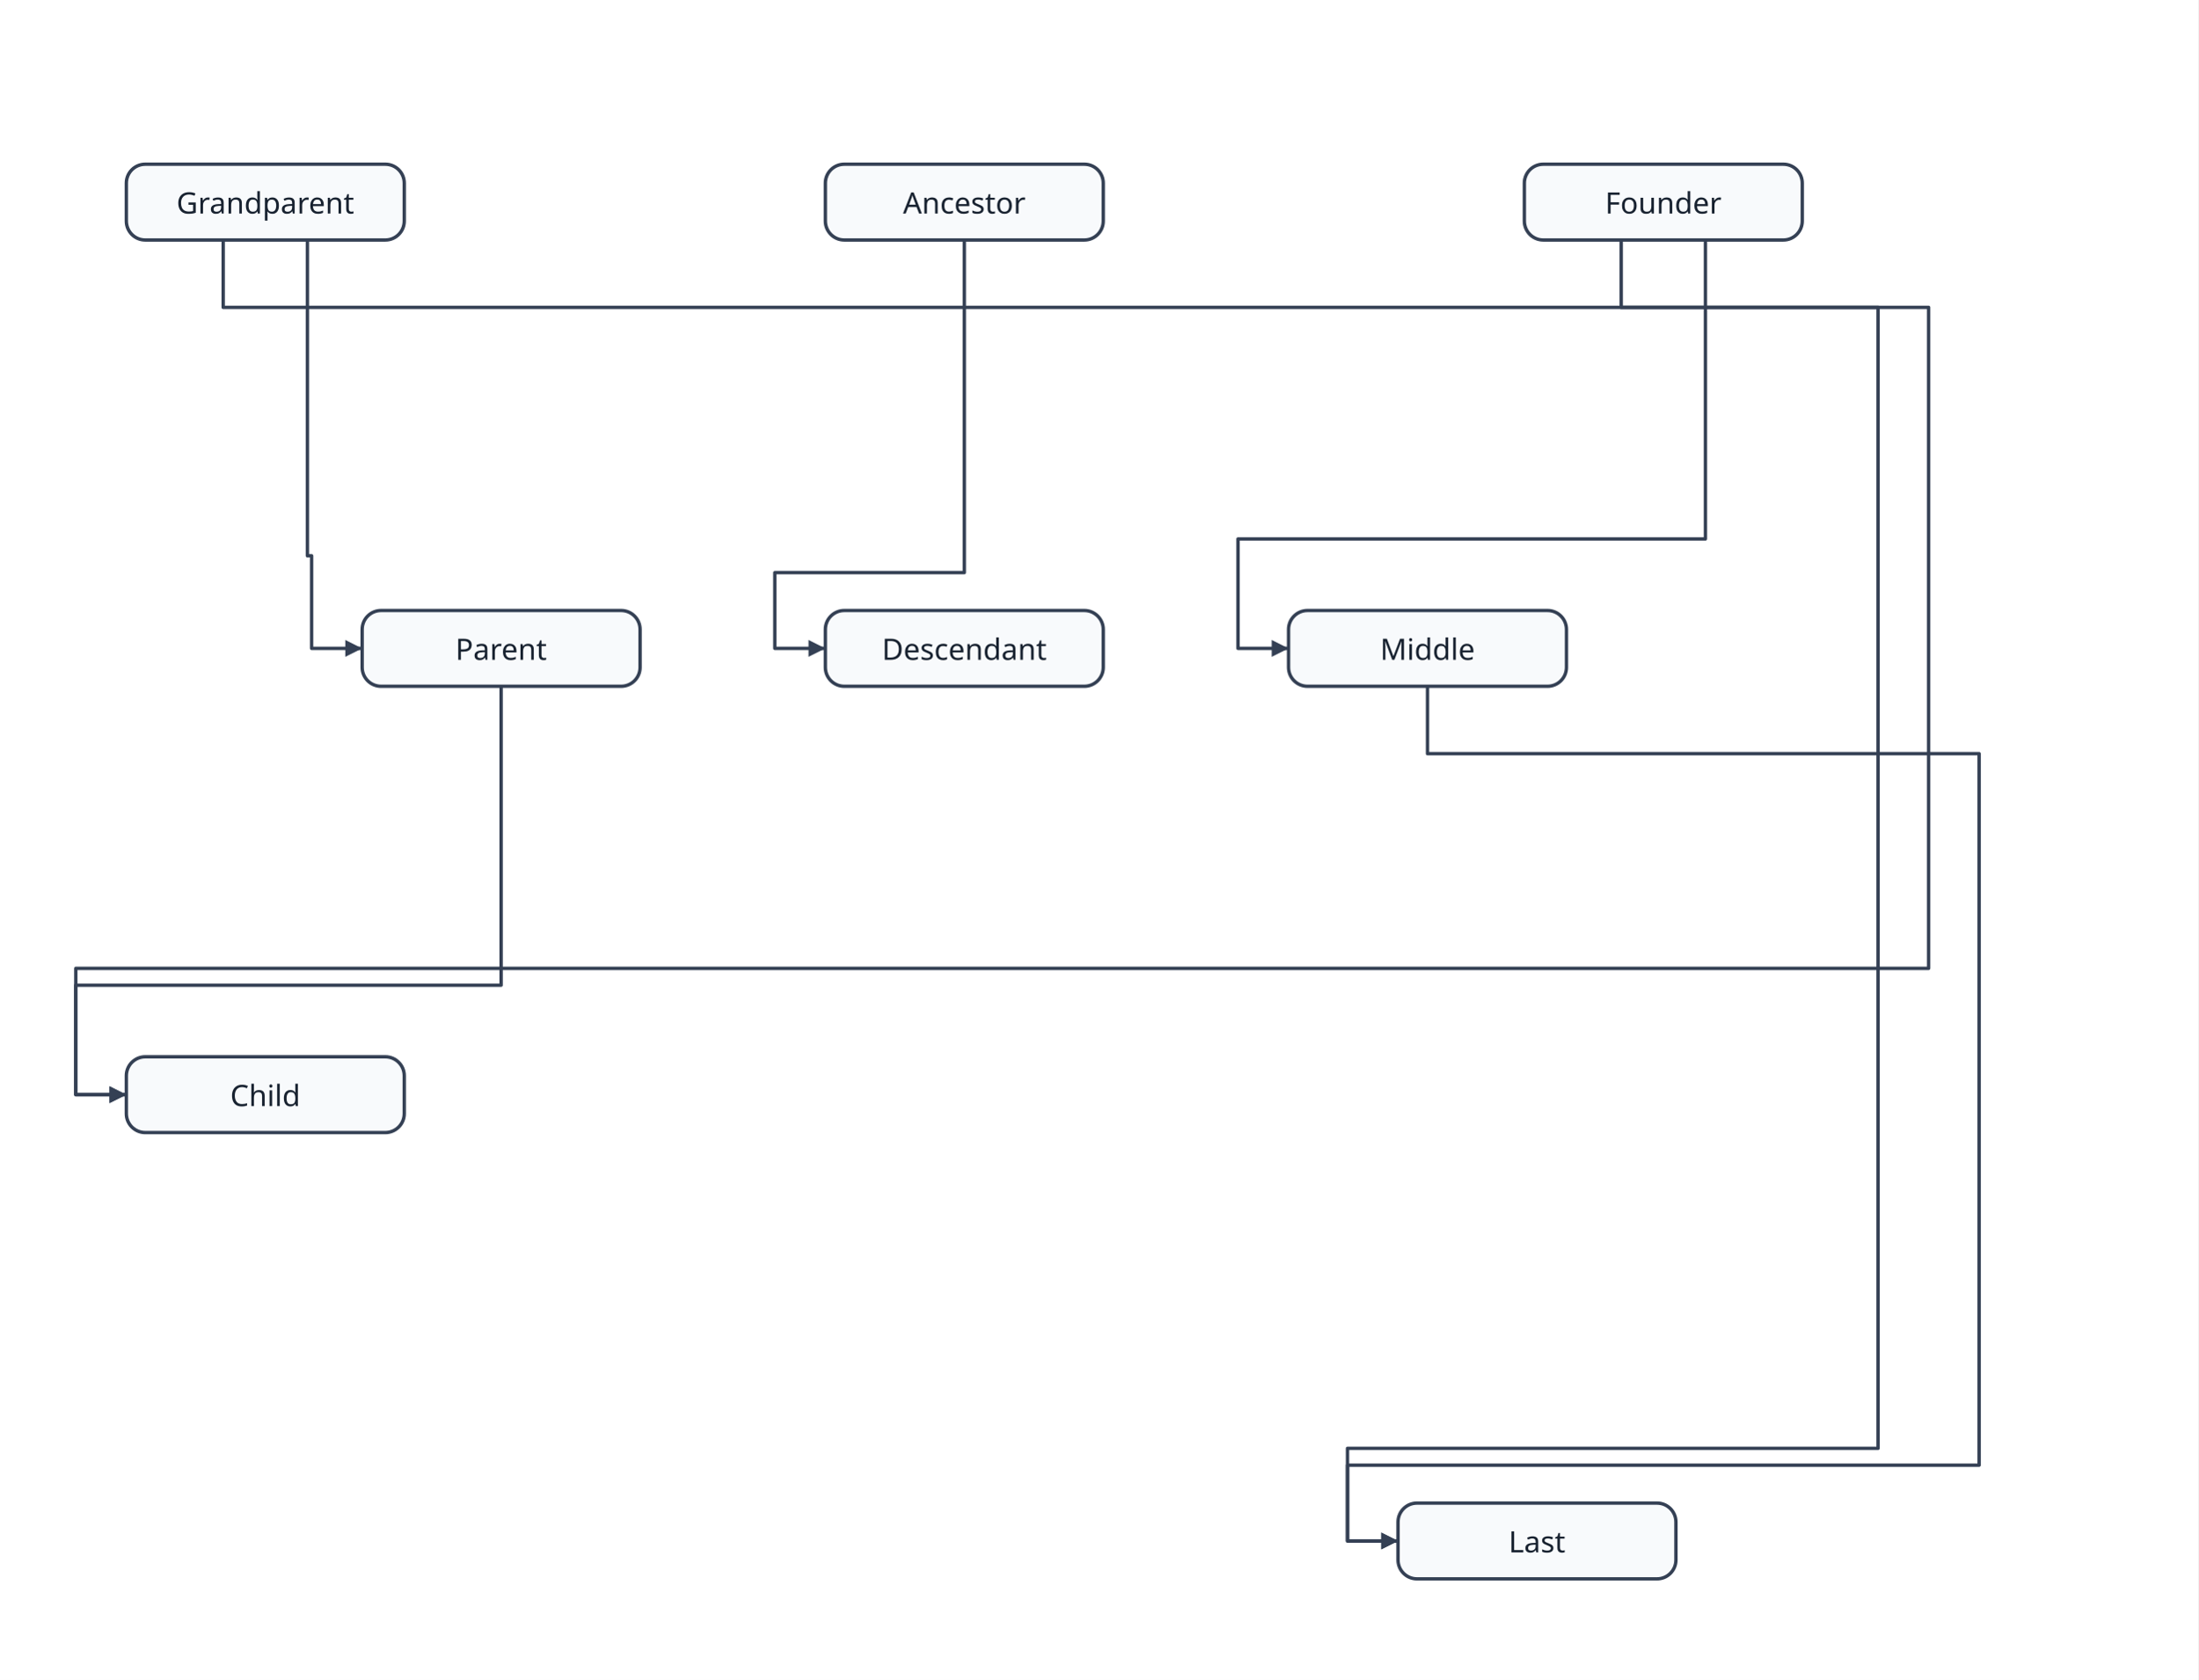
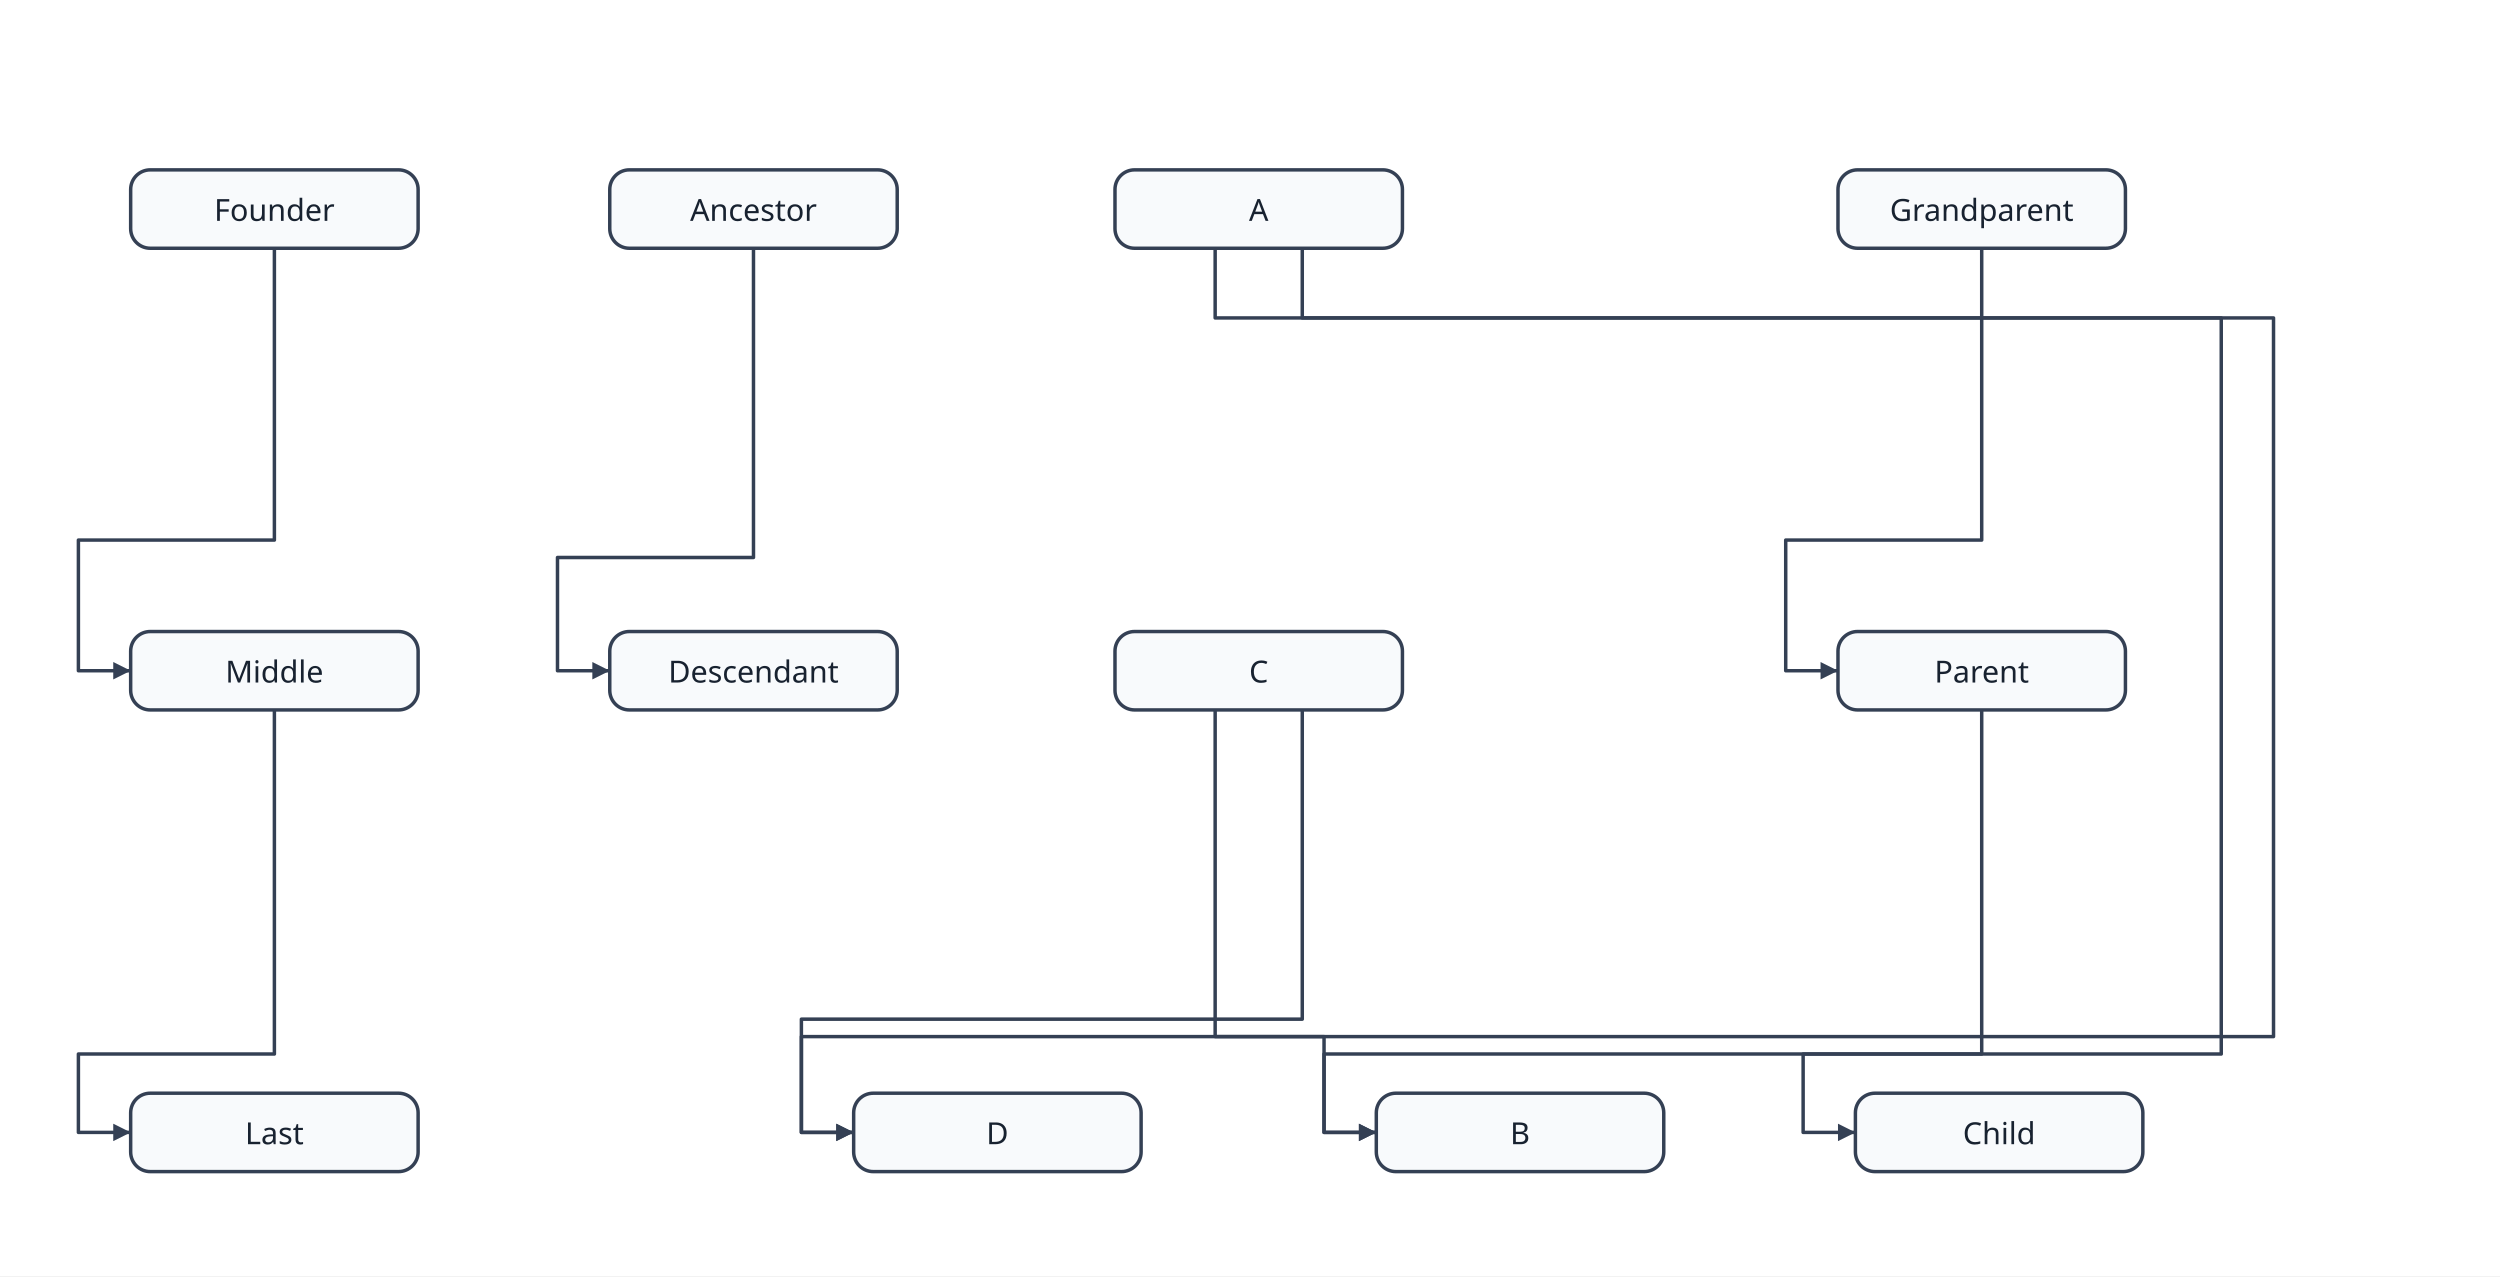
- <svg xmlns="http://www.w3.org/2000/svg" id="unknown-generation-spans" viewBox="0 0 1044 798" width="1044" height="798" role="img" aria-labelledby="ft-75-6e-6b-6e-6f-77-6e-2d-67-65-6e-65-72-61-74-69-6f-6e-2d-73-70-61-6e-73-title-74-69-74-6c-65" font-family="sans-serif" font-size="14">
+ <svg xmlns="http://www.w3.org/2000/svg" id="unknown-generation-spans" viewBox="0 0 1148 586" width="1148" height="586" role="img" aria-labelledby="ft-75-6e-6b-6e-6f-77-6e-2d-67-65-6e-65-72-61-74-69-6f-6e-2d-73-70-61-6e-73-title-74-69-74-6c-65" font-family="sans-serif" font-size="14">
  <rect width="100%" height="100%" fill="#ffffff" />
  <defs>
    <marker id="ft-75-6e-6b-6e-6f-77-6e-2d-67-65-6e-65-72-61-74-69-6f-6e-2d-73-70-61-6e-73-arrow-63-6f-6e-66-69-72-6d-65-64" viewBox="0 0 8 8" refX="8" refY="4" markerWidth="8" markerHeight="8" markerUnits="userSpaceOnUse" orient="auto">
      <path d="M0,0 L8,4 L0,8 Z" fill="#344054" />
    </marker>
  </defs>
  <g stroke="#344054" stroke-width="1.6" stroke-linejoin="round">
+     <g id="ft-75-6e-6b-6e-6f-77-6e-2d-67-65-6e-65-72-61-74-69-6f-6e-2d-73-70-61-6e-73-relationship-5b-22-61-6e-63-65-73-74-72-79-22-2c-22-41-22-2c-22-42-22-2c-22-2d-2d-2d-3e-22-5d" data-kind="ancestry" data-source="A" data-target="B" data-generation-span="2">
+       <path d="M558,114 L558,146 L1020,146 L1020,484 L608,484 L608,520 L632,520" fill="none" marker-end="url(#ft-75-6e-6b-6e-6f-77-6e-2d-67-65-6e-65-72-61-74-69-6f-6e-2d-73-70-61-6e-73-arrow-63-6f-6e-66-69-72-6d-65-64)" />
+     </g>
+     <g id="ft-75-6e-6b-6e-6f-77-6e-2d-67-65-6e-65-72-61-74-69-6f-6e-2d-73-70-61-6e-73-relationship-5b-22-61-6e-63-65-73-74-72-79-22-2c-22-41-22-2c-22-44-22-2c-22-2d-2a-2d-3e-22-5d" data-kind="ancestry" data-source="A" data-target="D" data-generation-span="unknown">
+       <path d="M598,114 L598,146 L1044,146 L1044,476 L368,476 L368,520 L392,520" fill="none" marker-end="url(#ft-75-6e-6b-6e-6f-77-6e-2d-67-65-6e-65-72-61-74-69-6f-6e-2d-73-70-61-6e-73-arrow-63-6f-6e-66-69-72-6d-65-64)" />
+     </g>
    <g id="ft-75-6e-6b-6e-6f-77-6e-2d-67-65-6e-65-72-61-74-69-6f-6e-2d-73-70-61-6e-73-relationship-5b-22-61-6e-63-65-73-74-72-79-22-2c-22-41-6e-63-65-73-74-6f-72-22-2c-22-44-65-73-63-65-6e-64-61-6e-74-22-2c-22-2d-2a-2d-3e-22-5d" data-kind="ancestry" data-source="Ancestor" data-target="Descendant" data-generation-span="unknown">
-       <path d="M458,114 L458,272 L368,272 L368,308 L392,308" fill="none" marker-end="url(#ft-75-6e-6b-6e-6f-77-6e-2d-67-65-6e-65-72-61-74-69-6f-6e-2d-73-70-61-6e-73-arrow-63-6f-6e-66-69-72-6d-65-64)" />
-     </g>
-     <g id="ft-75-6e-6b-6e-6f-77-6e-2d-67-65-6e-65-72-61-74-69-6f-6e-2d-73-70-61-6e-73-relationship-5b-22-61-6e-63-65-73-74-72-79-22-2c-22-46-6f-75-6e-64-65-72-22-2c-22-4c-61-73-74-22-2c-22-2d-2d-2d-2d-3e-22-5d" data-kind="ancestry" data-source="Founder" data-target="Last" data-generation-span="3">
-       <path d="M770,114 L770,146 L892,146 L892,688 L640,688 L640,732 L664,732" fill="none" marker-end="url(#ft-75-6e-6b-6e-6f-77-6e-2d-67-65-6e-65-72-61-74-69-6f-6e-2d-73-70-61-6e-73-arrow-63-6f-6e-66-69-72-6d-65-64)" />
+       <path d="M346,114 L346,256 L256,256 L256,308 L280,308" fill="none" marker-end="url(#ft-75-6e-6b-6e-6f-77-6e-2d-67-65-6e-65-72-61-74-69-6f-6e-2d-73-70-61-6e-73-arrow-63-6f-6e-66-69-72-6d-65-64)" />
    </g>
    <g id="ft-75-6e-6b-6e-6f-77-6e-2d-67-65-6e-65-72-61-74-69-6f-6e-2d-73-70-61-6e-73-relationship-5b-22-61-6e-63-65-73-74-72-79-22-2c-22-46-6f-75-6e-64-65-72-22-2c-22-4d-69-64-64-6c-65-22-2c-22-2d-2a-2d-3e-22-5d" data-kind="ancestry" data-source="Founder" data-target="Middle" data-generation-span="unknown">
-       <path d="M810,114 L810,256 L588,256 L588,308 L612,308" fill="none" marker-end="url(#ft-75-6e-6b-6e-6f-77-6e-2d-67-65-6e-65-72-61-74-69-6f-6e-2d-73-70-61-6e-73-arrow-63-6f-6e-66-69-72-6d-65-64)" />
-     </g>
-     <g id="ft-75-6e-6b-6e-6f-77-6e-2d-67-65-6e-65-72-61-74-69-6f-6e-2d-73-70-61-6e-73-relationship-5b-22-61-6e-63-65-73-74-72-79-22-2c-22-47-72-61-6e-64-70-61-72-65-6e-74-22-2c-22-43-68-69-6c-64-22-2c-22-2d-2a-2d-3e-22-5d" data-kind="ancestry" data-source="Grandparent" data-target="Child" data-generation-span="unknown">
-       <path d="M106,114 L106,146 L916,146 L916,460 L36,460 L36,520 L60,520" fill="none" marker-end="url(#ft-75-6e-6b-6e-6f-77-6e-2d-67-65-6e-65-72-61-74-69-6f-6e-2d-73-70-61-6e-73-arrow-63-6f-6e-66-69-72-6d-65-64)" />
+       <path d="M126,114 L126,248 L36,248 L36,308 L60,308" fill="none" marker-end="url(#ft-75-6e-6b-6e-6f-77-6e-2d-67-65-6e-65-72-61-74-69-6f-6e-2d-73-70-61-6e-73-arrow-63-6f-6e-66-69-72-6d-65-64)" />
    </g>
    <g id="ft-75-6e-6b-6e-6f-77-6e-2d-67-65-6e-65-72-61-74-69-6f-6e-2d-73-70-61-6e-73-relationship-5b-22-61-6e-63-65-73-74-72-79-22-2c-22-4d-69-64-64-6c-65-22-2c-22-4c-61-73-74-22-2c-22-2d-2a-2d-3e-22-5d" data-kind="ancestry" data-source="Middle" data-target="Last" data-generation-span="unknown">
-       <path d="M678,326 L678,358 L940,358 L940,696 L640,696 L640,732 L664,732" fill="none" marker-end="url(#ft-75-6e-6b-6e-6f-77-6e-2d-67-65-6e-65-72-61-74-69-6f-6e-2d-73-70-61-6e-73-arrow-63-6f-6e-66-69-72-6d-65-64)" />
+       <path d="M126,326 L126,484 L36,484 L36,520 L60,520" fill="none" marker-end="url(#ft-75-6e-6b-6e-6f-77-6e-2d-67-65-6e-65-72-61-74-69-6f-6e-2d-73-70-61-6e-73-arrow-63-6f-6e-66-69-72-6d-65-64)" />
+     </g>
+     <g id="ft-75-6e-6b-6e-6f-77-6e-2d-67-65-6e-65-72-61-74-69-6f-6e-2d-73-70-61-6e-73-relationship-5b-22-63-6f-6e-66-69-72-6d-65-64-22-2c-22-43-22-2c-22-42-22-5d" data-kind="confirmed" data-source="C" data-target="B">
+       <path d="M558,326 L558,476 L608,476 L608,520 L632,520" fill="none" marker-end="url(#ft-75-6e-6b-6e-6f-77-6e-2d-67-65-6e-65-72-61-74-69-6f-6e-2d-73-70-61-6e-73-arrow-63-6f-6e-66-69-72-6d-65-64)" />
+     </g>
+     <g id="ft-75-6e-6b-6e-6f-77-6e-2d-67-65-6e-65-72-61-74-69-6f-6e-2d-73-70-61-6e-73-relationship-5b-22-63-6f-6e-66-69-72-6d-65-64-22-2c-22-43-22-2c-22-44-22-5d" data-kind="confirmed" data-source="C" data-target="D">
+       <path d="M598,326 L598,468 L368,468 L368,520 L392,520" fill="none" marker-end="url(#ft-75-6e-6b-6e-6f-77-6e-2d-67-65-6e-65-72-61-74-69-6f-6e-2d-73-70-61-6e-73-arrow-63-6f-6e-66-69-72-6d-65-64)" />
    </g>
    <g id="ft-75-6e-6b-6e-6f-77-6e-2d-67-65-6e-65-72-61-74-69-6f-6e-2d-73-70-61-6e-73-relationship-5b-22-63-6f-6e-66-69-72-6d-65-64-22-2c-22-47-72-61-6e-64-70-61-72-65-6e-74-22-2c-22-50-61-72-65-6e-74-22-5d" data-kind="confirmed" data-source="Grandparent" data-target="Parent">
-       <path d="M146,114 L146,264 L148,264 L148,308 L172,308" fill="none" marker-end="url(#ft-75-6e-6b-6e-6f-77-6e-2d-67-65-6e-65-72-61-74-69-6f-6e-2d-73-70-61-6e-73-arrow-63-6f-6e-66-69-72-6d-65-64)" />
+       <path d="M910,114 L910,248 L820,248 L820,308 L844,308" fill="none" marker-end="url(#ft-75-6e-6b-6e-6f-77-6e-2d-67-65-6e-65-72-61-74-69-6f-6e-2d-73-70-61-6e-73-arrow-63-6f-6e-66-69-72-6d-65-64)" />
    </g>
    <g id="ft-75-6e-6b-6e-6f-77-6e-2d-67-65-6e-65-72-61-74-69-6f-6e-2d-73-70-61-6e-73-relationship-5b-22-63-6f-6e-66-69-72-6d-65-64-22-2c-22-50-61-72-65-6e-74-22-2c-22-43-68-69-6c-64-22-5d" data-kind="confirmed" data-source="Parent" data-target="Child">
-       <path d="M238,326 L238,468 L36,468 L36,520 L60,520" fill="none" marker-end="url(#ft-75-6e-6b-6e-6f-77-6e-2d-67-65-6e-65-72-61-74-69-6f-6e-2d-73-70-61-6e-73-arrow-63-6f-6e-66-69-72-6d-65-64)" />
+       <path d="M910,326 L910,484 L828,484 L828,520 L852,520" fill="none" marker-end="url(#ft-75-6e-6b-6e-6f-77-6e-2d-67-65-6e-65-72-61-74-69-6f-6e-2d-73-70-61-6e-73-arrow-63-6f-6e-66-69-72-6d-65-64)" />
    </g>
  </g>
+   <g id="ft-75-6e-6b-6e-6f-77-6e-2d-67-65-6e-65-72-61-74-69-6f-6e-2d-73-70-61-6e-73-individual-41" data-individual="A" data-generation="0" data-classes="">
+     <rect data-nameplate="true" x="512" y="78" width="132" height="36" rx="9" fill="#f8fafc" stroke="#344054" stroke-width="1.6" />
+     <text x="578" y="96" dominant-baseline="central" text-anchor="middle" fill="#182230">A</text>
+   </g>
  <g id="ft-75-6e-6b-6e-6f-77-6e-2d-67-65-6e-65-72-61-74-69-6f-6e-2d-73-70-61-6e-73-individual-41-6e-63-65-73-74-6f-72" data-individual="Ancestor" data-generation="0" data-classes="">
-     <rect data-nameplate="true" x="392" y="78" width="132" height="36" rx="9" fill="#f8fafc" stroke="#344054" stroke-width="1.6" />
-     <text x="458" y="96" dominant-baseline="central" text-anchor="middle" fill="#182230">Ancestor</text>
+     <rect data-nameplate="true" x="280" y="78" width="132" height="36" rx="9" fill="#f8fafc" stroke="#344054" stroke-width="1.6" />
+     <text x="346" y="96" dominant-baseline="central" text-anchor="middle" fill="#182230">Ancestor</text>
+   </g>
+   <g id="ft-75-6e-6b-6e-6f-77-6e-2d-67-65-6e-65-72-61-74-69-6f-6e-2d-73-70-61-6e-73-individual-42" data-individual="B" data-generation="2" data-classes="">
+     <rect data-nameplate="true" x="632" y="502" width="132" height="36" rx="9" fill="#f8fafc" stroke="#344054" stroke-width="1.6" />
+     <text x="698" y="520" dominant-baseline="central" text-anchor="middle" fill="#182230">B</text>
+   </g>
+   <g id="ft-75-6e-6b-6e-6f-77-6e-2d-67-65-6e-65-72-61-74-69-6f-6e-2d-73-70-61-6e-73-individual-43" data-individual="C" data-generation="1" data-classes="">
+     <rect data-nameplate="true" x="512" y="290" width="132" height="36" rx="9" fill="#f8fafc" stroke="#344054" stroke-width="1.6" />
+     <text x="578" y="308" dominant-baseline="central" text-anchor="middle" fill="#182230">C</text>
  </g>
  <g id="ft-75-6e-6b-6e-6f-77-6e-2d-67-65-6e-65-72-61-74-69-6f-6e-2d-73-70-61-6e-73-individual-43-68-69-6c-64" data-individual="Child" data-generation="2" data-classes="">
-     <rect data-nameplate="true" x="60" y="502" width="132" height="36" rx="9" fill="#f8fafc" stroke="#344054" stroke-width="1.6" />
-     <text x="126" y="520" dominant-baseline="central" text-anchor="middle" fill="#182230">Child</text>
+     <rect data-nameplate="true" x="852" y="502" width="132" height="36" rx="9" fill="#f8fafc" stroke="#344054" stroke-width="1.6" />
+     <text x="918" y="520" dominant-baseline="central" text-anchor="middle" fill="#182230">Child</text>
+   </g>
+   <g id="ft-75-6e-6b-6e-6f-77-6e-2d-67-65-6e-65-72-61-74-69-6f-6e-2d-73-70-61-6e-73-individual-44" data-individual="D" data-generation="2" data-classes="">
+     <rect data-nameplate="true" x="392" y="502" width="132" height="36" rx="9" fill="#f8fafc" stroke="#344054" stroke-width="1.6" />
+     <text x="458" y="520" dominant-baseline="central" text-anchor="middle" fill="#182230">D</text>
  </g>
  <g id="ft-75-6e-6b-6e-6f-77-6e-2d-67-65-6e-65-72-61-74-69-6f-6e-2d-73-70-61-6e-73-individual-44-65-73-63-65-6e-64-61-6e-74" data-individual="Descendant" data-generation="1" data-classes="">
-     <rect data-nameplate="true" x="392" y="290" width="132" height="36" rx="9" fill="#f8fafc" stroke="#344054" stroke-width="1.6" />
-     <text x="458" y="308" dominant-baseline="central" text-anchor="middle" fill="#182230">Descendant</text>
+     <rect data-nameplate="true" x="280" y="290" width="132" height="36" rx="9" fill="#f8fafc" stroke="#344054" stroke-width="1.6" />
+     <text x="346" y="308" dominant-baseline="central" text-anchor="middle" fill="#182230">Descendant</text>
  </g>
  <g id="ft-75-6e-6b-6e-6f-77-6e-2d-67-65-6e-65-72-61-74-69-6f-6e-2d-73-70-61-6e-73-individual-46-6f-75-6e-64-65-72" data-individual="Founder" data-generation="0" data-classes="">
-     <rect data-nameplate="true" x="724" y="78" width="132" height="36" rx="9" fill="#f8fafc" stroke="#344054" stroke-width="1.6" />
-     <text x="790" y="96" dominant-baseline="central" text-anchor="middle" fill="#182230">Founder</text>
+     <rect data-nameplate="true" x="60" y="78" width="132" height="36" rx="9" fill="#f8fafc" stroke="#344054" stroke-width="1.6" />
+     <text x="126" y="96" dominant-baseline="central" text-anchor="middle" fill="#182230">Founder</text>
  </g>
  <g id="ft-75-6e-6b-6e-6f-77-6e-2d-67-65-6e-65-72-61-74-69-6f-6e-2d-73-70-61-6e-73-individual-47-72-61-6e-64-70-61-72-65-6e-74" data-individual="Grandparent" data-generation="0" data-classes="">
-     <rect data-nameplate="true" x="60" y="78" width="132" height="36" rx="9" fill="#f8fafc" stroke="#344054" stroke-width="1.6" />
-     <text x="126" y="96" dominant-baseline="central" text-anchor="middle" fill="#182230">Grandparent</text>
+     <rect data-nameplate="true" x="844" y="78" width="132" height="36" rx="9" fill="#f8fafc" stroke="#344054" stroke-width="1.6" />
+     <text x="910" y="96" dominant-baseline="central" text-anchor="middle" fill="#182230">Grandparent</text>
  </g>
-   <g id="ft-75-6e-6b-6e-6f-77-6e-2d-67-65-6e-65-72-61-74-69-6f-6e-2d-73-70-61-6e-73-individual-4c-61-73-74" data-individual="Last" data-generation="3" data-classes="">
-     <rect data-nameplate="true" x="664" y="714" width="132" height="36" rx="9" fill="#f8fafc" stroke="#344054" stroke-width="1.6" />
-     <text x="730" y="732" dominant-baseline="central" text-anchor="middle" fill="#182230">Last</text>
+   <g id="ft-75-6e-6b-6e-6f-77-6e-2d-67-65-6e-65-72-61-74-69-6f-6e-2d-73-70-61-6e-73-individual-4c-61-73-74" data-individual="Last" data-generation="2" data-classes="">
+     <rect data-nameplate="true" x="60" y="502" width="132" height="36" rx="9" fill="#f8fafc" stroke="#344054" stroke-width="1.6" />
+     <text x="126" y="520" dominant-baseline="central" text-anchor="middle" fill="#182230">Last</text>
  </g>
  <g id="ft-75-6e-6b-6e-6f-77-6e-2d-67-65-6e-65-72-61-74-69-6f-6e-2d-73-70-61-6e-73-individual-4d-69-64-64-6c-65" data-individual="Middle" data-generation="1" data-classes="">
-     <rect data-nameplate="true" x="612" y="290" width="132" height="36" rx="9" fill="#f8fafc" stroke="#344054" stroke-width="1.6" />
-     <text x="678" y="308" dominant-baseline="central" text-anchor="middle" fill="#182230">Middle</text>
+     <rect data-nameplate="true" x="60" y="290" width="132" height="36" rx="9" fill="#f8fafc" stroke="#344054" stroke-width="1.6" />
+     <text x="126" y="308" dominant-baseline="central" text-anchor="middle" fill="#182230">Middle</text>
  </g>
  <g id="ft-75-6e-6b-6e-6f-77-6e-2d-67-65-6e-65-72-61-74-69-6f-6e-2d-73-70-61-6e-73-individual-50-61-72-65-6e-74" data-individual="Parent" data-generation="1" data-classes="">
-     <rect data-nameplate="true" x="172" y="290" width="132" height="36" rx="9" fill="#f8fafc" stroke="#344054" stroke-width="1.6" />
-     <text x="238" y="308" dominant-baseline="central" text-anchor="middle" fill="#182230">Parent</text>
+     <rect data-nameplate="true" x="844" y="290" width="132" height="36" rx="9" fill="#f8fafc" stroke="#344054" stroke-width="1.6" />
+     <text x="910" y="308" dominant-baseline="central" text-anchor="middle" fill="#182230">Parent</text>
  </g>
</svg>
